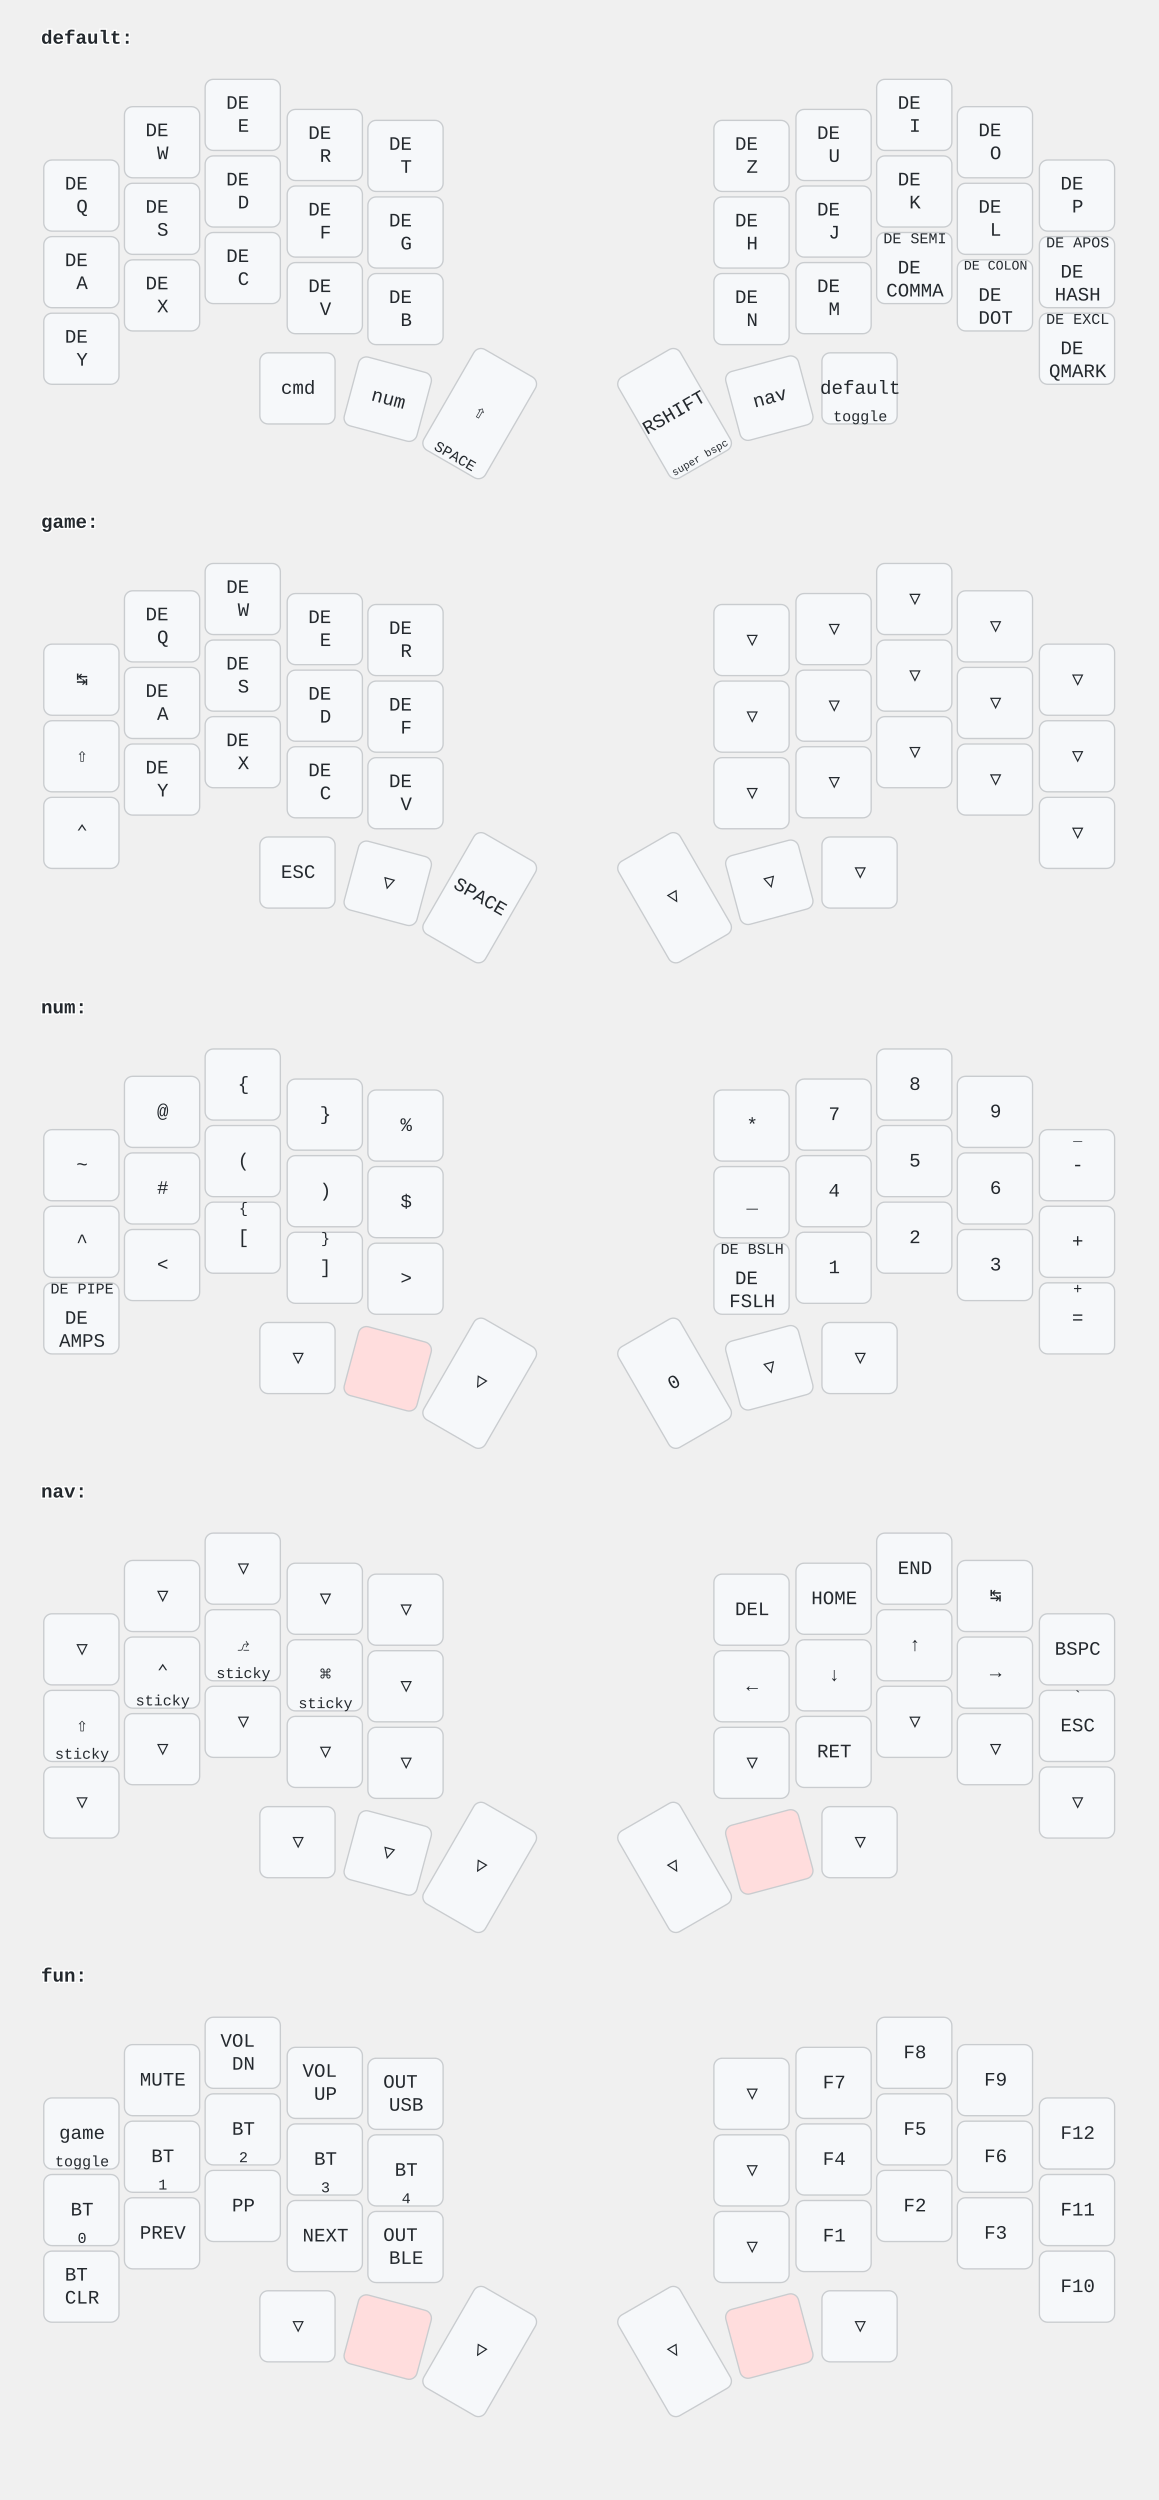
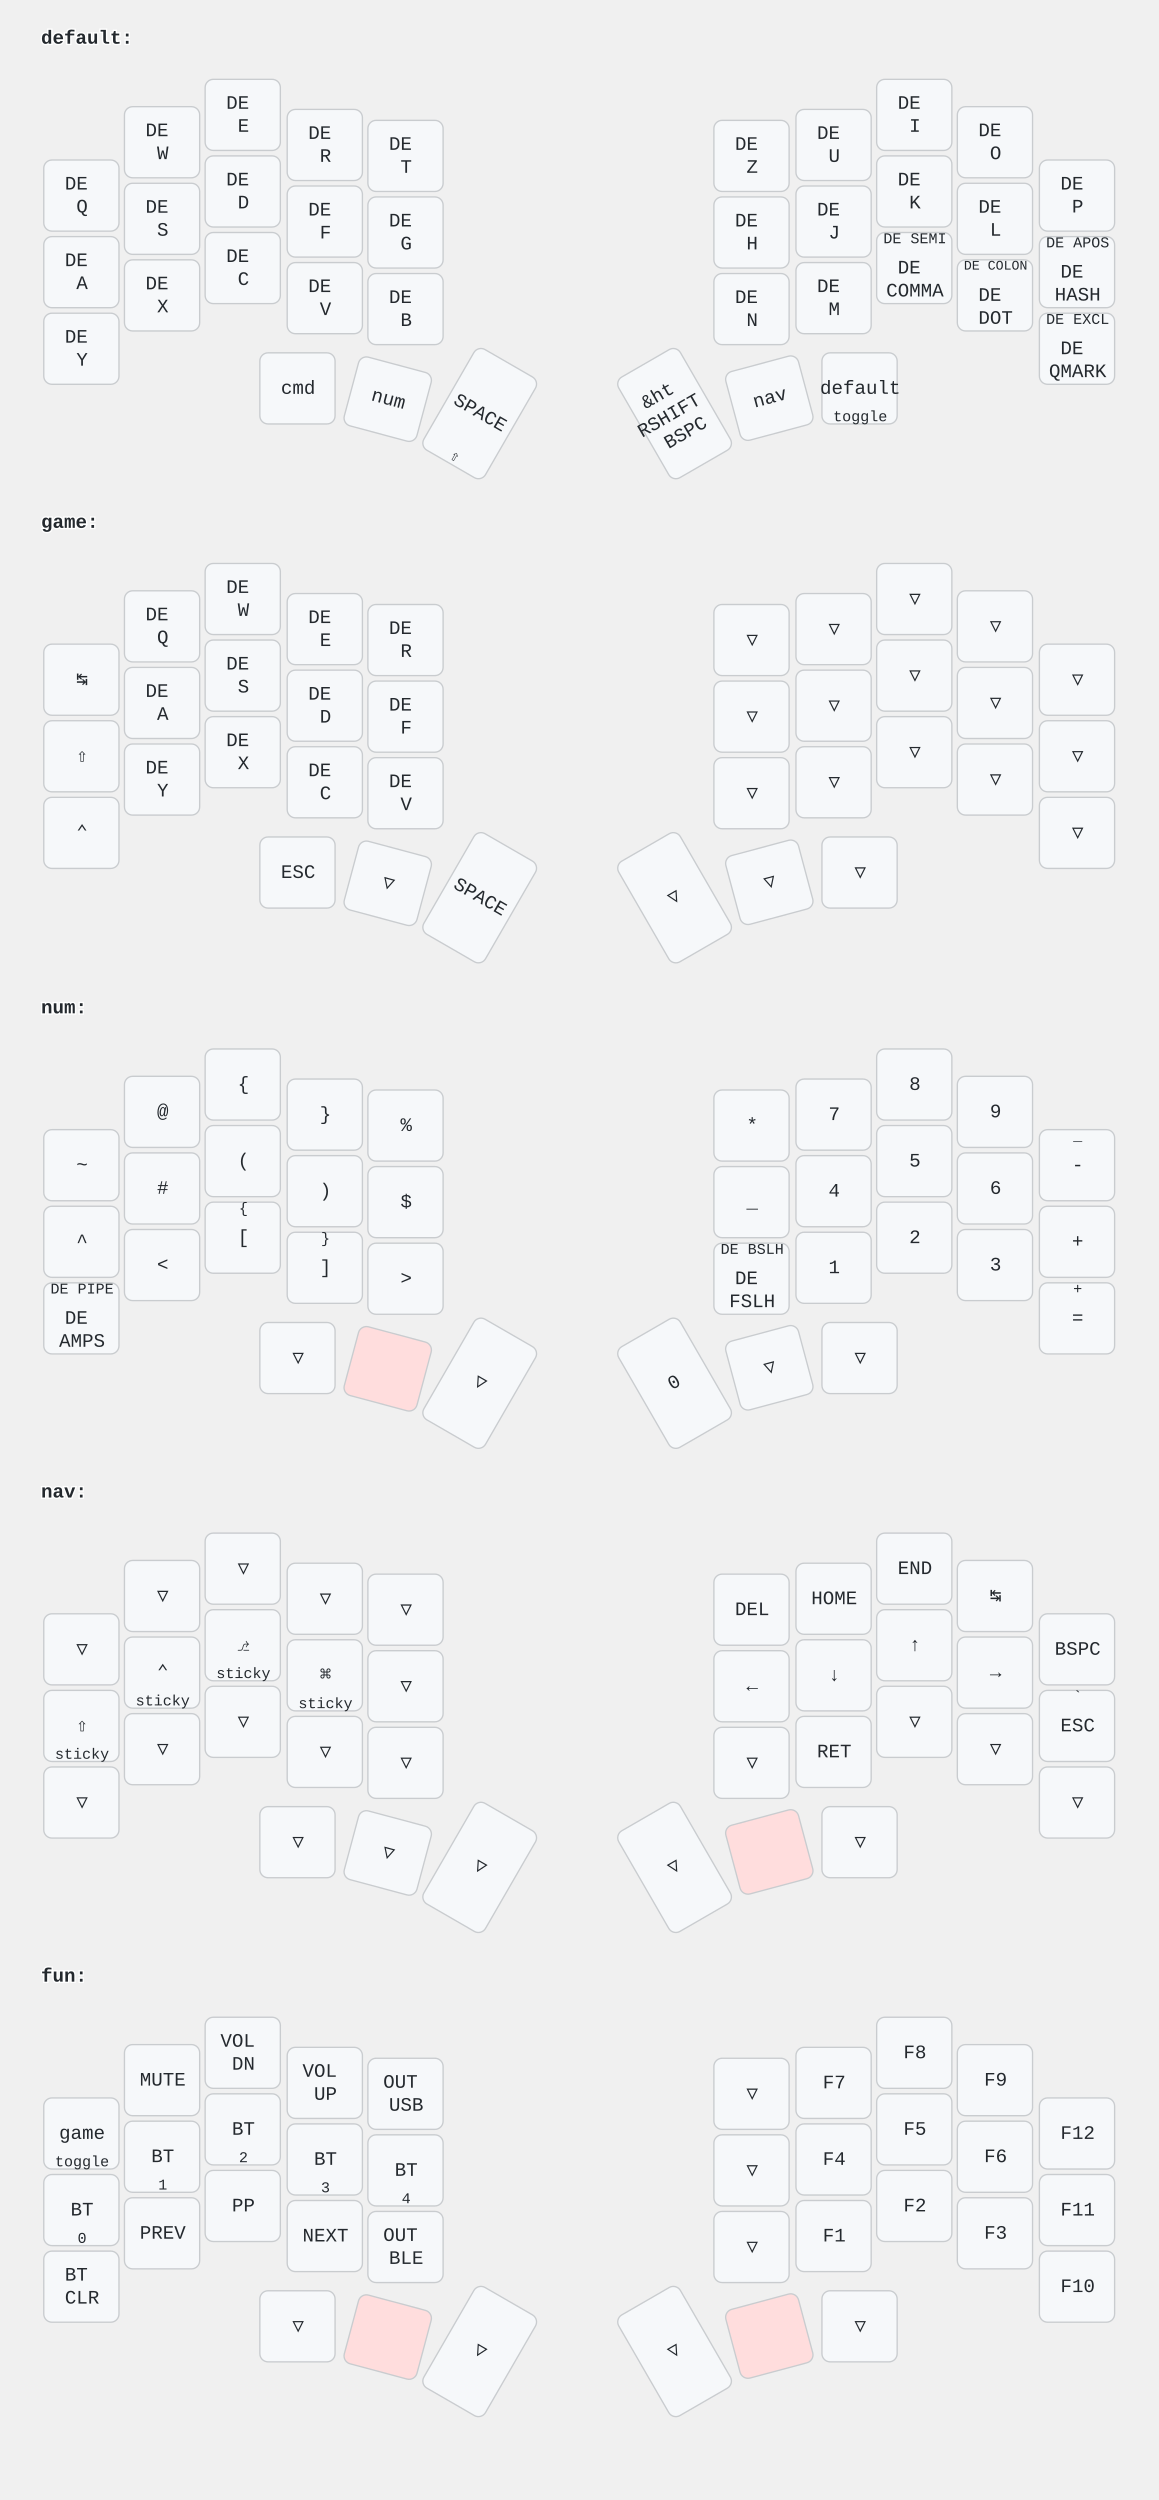
<svg xmlns="http://www.w3.org/2000/svg" width="847" height="1828" viewBox="0 0 847 1828" class="keymap">
  <style>/* font and background color specifications */
svg {
    font-family: SFMono-Regular,Consolas,Liberation Mono,Menlo,monospace;
    font-size: 14px;
    font-kerning: normal;
    text-rendering: optimizeLegibility;
    fill: #24292e;
}

/* default key styling */
rect {
    fill: #f6f8fa;
    stroke: #c9cccf;
    stroke-width: 1;
}

/* color accent for combo boxes */
rect.combo {
    fill: #cdf;
}

/* color accent for held keys */
rect.held, rect.combo.held {
    fill: #fdd;
}

/* color accent for ghost (optional) keys */
rect.ghost, rect.combo.ghost {
    fill: #ddd;
}

text {
    text-anchor: middle;
    dominant-baseline: middle;
}

/* styling for layer labels */
text.label {
    font-weight: bold;
    text-anchor: start;
    stroke: white;
    stroke-width: 2;
    paint-order: stroke;
}

/* styling for combo tap, and key hold/shifted label text */
text.combo, text.hold, text.shifted {
    font-size: 11px;
}

text.hold {
    text-anchor: middle;
    dominant-baseline: auto;
}

text.shifted {
    text-anchor: middle;
    dominant-baseline: hanging;
}

/* styling for hold/shifted label text in combo box */
text.combo.hold, text.combo.shifted {
    font-size: 8px;
}

/* styling for combo dendrons */
path {
    stroke-width: 1;
    stroke: gray;
    fill: none;
}
</style>
  <g transform="translate(30, 0)" class="layer-default">
    <text x="0" y="28" class="label" id="default">default:</text>
    <g transform="translate(0, 56)">
      <g transform="translate(30, 87)" class="key keypos-0">
        <rect rx="6" ry="6" x="-28" y="-26" width="55" height="52" class="key" />
        <text x="0" y="0" class="key tap">
          <tspan x="0" dy="-0.6em">DE</tspan>
          <tspan x="0" dy="1.2em">Q</tspan>
        </text>
      </g>
      <g transform="translate(89, 48)" class="key keypos-1">
        <rect rx="6" ry="6" x="-28" y="-26" width="55" height="52" class="key" />
        <text x="0" y="0" class="key tap">
          <tspan x="0" dy="-0.6em">DE</tspan>
          <tspan x="0" dy="1.2em">W</tspan>
        </text>
      </g>
      <g transform="translate(148, 28)" class="key keypos-2">
        <rect rx="6" ry="6" x="-28" y="-26" width="55" height="52" class="key" />
        <text x="0" y="0" class="key tap">
          <tspan x="0" dy="-0.6em">DE</tspan>
          <tspan x="0" dy="1.2em">E</tspan>
        </text>
      </g>
      <g transform="translate(208, 50)" class="key keypos-3">
        <rect rx="6" ry="6" x="-28" y="-26" width="55" height="52" class="key" />
        <text x="0" y="0" class="key tap">
          <tspan x="0" dy="-0.6em">DE</tspan>
          <tspan x="0" dy="1.2em">R</tspan>
        </text>
      </g>
      <g transform="translate(267, 58)" class="key keypos-4">
        <rect rx="6" ry="6" x="-28" y="-26" width="55" height="52" class="key" />
        <text x="0" y="0" class="key tap">
          <tspan x="0" dy="-0.6em">DE</tspan>
          <tspan x="0" dy="1.2em">T</tspan>
        </text>
      </g>
      <g transform="translate(520, 58)" class="key keypos-5">
        <rect rx="6" ry="6" x="-28" y="-26" width="55" height="52" class="key" />
        <text x="0" y="0" class="key tap">
          <tspan x="0" dy="-0.6em">DE</tspan>
          <tspan x="0" dy="1.2em">Z</tspan>
        </text>
      </g>
      <g transform="translate(580, 50)" class="key keypos-6">
        <rect rx="6" ry="6" x="-28" y="-26" width="55" height="52" class="key" />
        <text x="0" y="0" class="key tap">
          <tspan x="0" dy="-0.6em">DE</tspan>
          <tspan x="0" dy="1.2em">U</tspan>
        </text>
      </g>
      <g transform="translate(639, 28)" class="key keypos-7">
        <rect rx="6" ry="6" x="-28" y="-26" width="55" height="52" class="key" />
        <text x="0" y="0" class="key tap">
          <tspan x="0" dy="-0.6em">DE</tspan>
          <tspan x="0" dy="1.2em">I</tspan>
        </text>
      </g>
      <g transform="translate(698, 48)" class="key keypos-8">
        <rect rx="6" ry="6" x="-28" y="-26" width="55" height="52" class="key" />
        <text x="0" y="0" class="key tap">
          <tspan x="0" dy="-0.6em">DE</tspan>
          <tspan x="0" dy="1.2em">O</tspan>
        </text>
      </g>
      <g transform="translate(758, 87)" class="key keypos-9">
        <rect rx="6" ry="6" x="-28" y="-26" width="55" height="52" class="key" />
        <text x="0" y="0" class="key tap">
          <tspan x="0" dy="-0.6em">DE</tspan>
          <tspan x="0" dy="1.2em">P</tspan>
        </text>
      </g>
      <g transform="translate(30, 143)" class="key keypos-10">
        <rect rx="6" ry="6" x="-28" y="-26" width="55" height="52" class="key" />
        <text x="0" y="0" class="key tap">
          <tspan x="0" dy="-0.6em">DE</tspan>
          <tspan x="0" dy="1.2em">A</tspan>
        </text>
      </g>
      <g transform="translate(89, 104)" class="key keypos-11">
        <rect rx="6" ry="6" x="-28" y="-26" width="55" height="52" class="key" />
        <text x="0" y="0" class="key tap">
          <tspan x="0" dy="-0.6em">DE</tspan>
          <tspan x="0" dy="1.2em">S</tspan>
        </text>
      </g>
      <g transform="translate(148, 84)" class="key keypos-12">
        <rect rx="6" ry="6" x="-28" y="-26" width="55" height="52" class="key" />
        <text x="0" y="0" class="key tap">
          <tspan x="0" dy="-0.6em">DE</tspan>
          <tspan x="0" dy="1.2em">D</tspan>
        </text>
      </g>
      <g transform="translate(208, 106)" class="key keypos-13">
        <rect rx="6" ry="6" x="-28" y="-26" width="55" height="52" class="key" />
        <text x="0" y="0" class="key tap">
          <tspan x="0" dy="-0.6em">DE</tspan>
          <tspan x="0" dy="1.2em">F</tspan>
        </text>
      </g>
      <g transform="translate(267, 114)" class="key keypos-14">
        <rect rx="6" ry="6" x="-28" y="-26" width="55" height="52" class="key" />
        <text x="0" y="0" class="key tap">
          <tspan x="0" dy="-0.6em">DE</tspan>
          <tspan x="0" dy="1.2em">G</tspan>
        </text>
      </g>
      <g transform="translate(520, 114)" class="key keypos-15">
        <rect rx="6" ry="6" x="-28" y="-26" width="55" height="52" class="key" />
        <text x="0" y="0" class="key tap">
          <tspan x="0" dy="-0.6em">DE</tspan>
          <tspan x="0" dy="1.2em">H</tspan>
        </text>
      </g>
      <g transform="translate(580, 106)" class="key keypos-16">
        <rect rx="6" ry="6" x="-28" y="-26" width="55" height="52" class="key" />
        <text x="0" y="0" class="key tap">
          <tspan x="0" dy="-0.6em">DE</tspan>
          <tspan x="0" dy="1.2em">J</tspan>
        </text>
      </g>
      <g transform="translate(639, 84)" class="key keypos-17">
        <rect rx="6" ry="6" x="-28" y="-26" width="55" height="52" class="key" />
        <text x="0" y="0" class="key tap">
          <tspan x="0" dy="-0.6em">DE</tspan>
          <tspan x="0" dy="1.2em">K</tspan>
        </text>
      </g>
      <g transform="translate(698, 104)" class="key keypos-18">
        <rect rx="6" ry="6" x="-28" y="-26" width="55" height="52" class="key" />
        <text x="0" y="0" class="key tap">
          <tspan x="0" dy="-0.6em">DE</tspan>
          <tspan x="0" dy="1.2em">L</tspan>
        </text>
      </g>
      <g transform="translate(758, 143)" class="key keypos-19">
        <rect rx="6" ry="6" x="-28" y="-26" width="55" height="52" class="key" />
        <text x="0" y="0" class="key tap">
          <tspan x="0" dy="-0.0em">DE</tspan>
          <tspan x="0" dy="1.2em">HASH</tspan>
        </text>
        <text x="0" y="-24" class="key shifted">DE APOS</text>
      </g>
      <g transform="translate(30, 199)" class="key keypos-20">
        <rect rx="6" ry="6" x="-28" y="-26" width="55" height="52" class="key" />
        <text x="0" y="0" class="key tap">
          <tspan x="0" dy="-0.6em">DE</tspan>
          <tspan x="0" dy="1.2em">Y</tspan>
        </text>
      </g>
      <g transform="translate(89, 160)" class="key keypos-21">
        <rect rx="6" ry="6" x="-28" y="-26" width="55" height="52" class="key" />
        <text x="0" y="0" class="key tap">
          <tspan x="0" dy="-0.6em">DE</tspan>
          <tspan x="0" dy="1.2em">X</tspan>
        </text>
      </g>
      <g transform="translate(148, 140)" class="key keypos-22">
        <rect rx="6" ry="6" x="-28" y="-26" width="55" height="52" class="key" />
        <text x="0" y="0" class="key tap">
          <tspan x="0" dy="-0.6em">DE</tspan>
          <tspan x="0" dy="1.2em">C</tspan>
        </text>
      </g>
      <g transform="translate(208, 162)" class="key keypos-23">
        <rect rx="6" ry="6" x="-28" y="-26" width="55" height="52" class="key" />
        <text x="0" y="0" class="key tap">
          <tspan x="0" dy="-0.6em">DE</tspan>
          <tspan x="0" dy="1.2em">V</tspan>
        </text>
      </g>
      <g transform="translate(267, 170)" class="key keypos-24">
        <rect rx="6" ry="6" x="-28" y="-26" width="55" height="52" class="key" />
        <text x="0" y="0" class="key tap">
          <tspan x="0" dy="-0.6em">DE</tspan>
          <tspan x="0" dy="1.2em">B</tspan>
        </text>
      </g>
      <g transform="translate(520, 170)" class="key keypos-25">
        <rect rx="6" ry="6" x="-28" y="-26" width="55" height="52" class="key" />
        <text x="0" y="0" class="key tap">
          <tspan x="0" dy="-0.6em">DE</tspan>
          <tspan x="0" dy="1.2em">N</tspan>
        </text>
      </g>
      <g transform="translate(580, 162)" class="key keypos-26">
        <rect rx="6" ry="6" x="-28" y="-26" width="55" height="52" class="key" />
        <text x="0" y="0" class="key tap">
          <tspan x="0" dy="-0.6em">DE</tspan>
          <tspan x="0" dy="1.2em">M</tspan>
        </text>
      </g>
      <g transform="translate(639, 140)" class="key keypos-27">
        <rect rx="6" ry="6" x="-28" y="-26" width="55" height="52" class="key" />
        <text x="0" y="0" class="key tap">
          <tspan x="0" dy="-0.0em">DE</tspan>
          <tspan x="0" dy="1.2em">COMMA</tspan>
        </text>
        <text x="0" y="-24" class="key shifted">DE SEMI</text>
      </g>
      <g transform="translate(698, 160)" class="key keypos-28">
        <rect rx="6" ry="6" x="-28" y="-26" width="55" height="52" class="key" />
        <text x="0" y="0" class="key tap">
          <tspan x="0" dy="-0.0em">DE</tspan>
          <tspan x="0" dy="1.2em">DOT</tspan>
        </text>
        <text x="0" y="-24" class="key shifted">
          <tspan style="font-size: 88%">DE COLON</tspan>
        </text>
      </g>
      <g transform="translate(758, 199)" class="key keypos-29">
        <rect rx="6" ry="6" x="-28" y="-26" width="55" height="52" class="key" />
        <text x="0" y="0" class="key tap">
          <tspan x="0" dy="-0.0em">DE</tspan>
          <tspan x="0" dy="1.2em">QMARK</tspan>
        </text>
        <text x="0" y="-24" class="key shifted">DE EXCL</text>
      </g>
      <g transform="translate(188, 228)" class="key keypos-30">
        <rect rx="6" ry="6" x="-28" y="-26" width="55" height="52" class="key" />
        <text x="0" y="0" class="key tap">cmd</text>
      </g>
      <g transform="translate(254, 236) rotate(15.0)" class="key keypos-31">
        <rect rx="6" ry="6" x="-28" y="-26" width="55" height="52" class="key" />
        <a href="#num">
          <text x="0" y="0" class="key tap layer-activator">num</text>
        </a>
      </g>
      <g transform="translate(321, 246) rotate(30.0)" class="key keypos-32">
        <rect rx="6" ry="6" x="-26" y="-42" width="52" height="85" class="key" />
-         <text x="0" y="0" class="key tap">⇧</text>
-         <text x="0" y="40" class="key hold">SPACE</text>
+         <text x="0" y="0" class="key tap">SPACE</text>
+         <text x="0" y="40" class="key hold">⇧</text>
      </g>
      <g transform="translate(463, 246) rotate(-30.0)" class="key keypos-33">
        <rect rx="6" ry="6" x="-26" y="-42" width="52" height="85" class="key" />
-         <text x="0" y="0" class="key tap">RSHIFT</text>
-         <text x="0" y="40" class="key hold">
-           <tspan style="font-size: 70%">super bspc</tspan>
+         <text x="0" y="0" class="key tap">
+           <tspan x="0" dy="-1.2em">&amp;ht</tspan>
+           <tspan x="0" dy="1.2em">RSHIFT</tspan>
+           <tspan x="0" dy="1.2em">BSPC</tspan>
        </text>
      </g>
      <g transform="translate(533, 235) rotate(-15.0)" class="key keypos-34">
        <rect rx="6" ry="6" x="-28" y="-26" width="55" height="52" class="key" />
        <a href="#nav">
          <text x="0" y="0" class="key tap layer-activator">nav</text>
        </a>
      </g>
      <g transform="translate(599, 228)" class="key keypos-35">
        <rect rx="6" ry="6" x="-28" y="-26" width="55" height="52" class="key" />
        <a href="#default">
          <text x="0" y="0" class="key tap layer-activator">default</text>
        </a>
        <text x="0" y="24" class="key hold">toggle</text>
      </g>
    </g>
  </g>
  <g transform="translate(30, 354)" class="layer-game">
    <text x="0" y="28" class="label" id="game">game:</text>
    <g transform="translate(0, 56)">
      <g transform="translate(30, 87)" class="key keypos-0">
        <rect rx="6" ry="6" x="-28" y="-26" width="55" height="52" class="key" />
        <text x="0" y="0" class="key tap">↹</text>
      </g>
      <g transform="translate(89, 48)" class="key keypos-1">
        <rect rx="6" ry="6" x="-28" y="-26" width="55" height="52" class="key" />
        <text x="0" y="0" class="key tap">
          <tspan x="0" dy="-0.6em">DE</tspan>
          <tspan x="0" dy="1.2em">Q</tspan>
        </text>
      </g>
      <g transform="translate(148, 28)" class="key keypos-2">
        <rect rx="6" ry="6" x="-28" y="-26" width="55" height="52" class="key" />
        <text x="0" y="0" class="key tap">
          <tspan x="0" dy="-0.6em">DE</tspan>
          <tspan x="0" dy="1.2em">W</tspan>
        </text>
      </g>
      <g transform="translate(208, 50)" class="key keypos-3">
        <rect rx="6" ry="6" x="-28" y="-26" width="55" height="52" class="key" />
        <text x="0" y="0" class="key tap">
          <tspan x="0" dy="-0.6em">DE</tspan>
          <tspan x="0" dy="1.2em">E</tspan>
        </text>
      </g>
      <g transform="translate(267, 58)" class="key keypos-4">
        <rect rx="6" ry="6" x="-28" y="-26" width="55" height="52" class="key" />
        <text x="0" y="0" class="key tap">
          <tspan x="0" dy="-0.6em">DE</tspan>
          <tspan x="0" dy="1.2em">R</tspan>
        </text>
      </g>
      <g transform="translate(520, 58)" class="key trans keypos-5">
        <rect rx="6" ry="6" x="-28" y="-26" width="55" height="52" class="key trans" />
        <text x="0" y="0" class="key trans tap">▽</text>
      </g>
      <g transform="translate(580, 50)" class="key trans keypos-6">
        <rect rx="6" ry="6" x="-28" y="-26" width="55" height="52" class="key trans" />
        <text x="0" y="0" class="key trans tap">▽</text>
      </g>
      <g transform="translate(639, 28)" class="key trans keypos-7">
        <rect rx="6" ry="6" x="-28" y="-26" width="55" height="52" class="key trans" />
        <text x="0" y="0" class="key trans tap">▽</text>
      </g>
      <g transform="translate(698, 48)" class="key trans keypos-8">
        <rect rx="6" ry="6" x="-28" y="-26" width="55" height="52" class="key trans" />
        <text x="0" y="0" class="key trans tap">▽</text>
      </g>
      <g transform="translate(758, 87)" class="key trans keypos-9">
        <rect rx="6" ry="6" x="-28" y="-26" width="55" height="52" class="key trans" />
        <text x="0" y="0" class="key trans tap">▽</text>
      </g>
      <g transform="translate(30, 143)" class="key keypos-10">
        <rect rx="6" ry="6" x="-28" y="-26" width="55" height="52" class="key" />
        <text x="0" y="0" class="key tap">⇧</text>
      </g>
      <g transform="translate(89, 104)" class="key keypos-11">
        <rect rx="6" ry="6" x="-28" y="-26" width="55" height="52" class="key" />
        <text x="0" y="0" class="key tap">
          <tspan x="0" dy="-0.6em">DE</tspan>
          <tspan x="0" dy="1.2em">A</tspan>
        </text>
      </g>
      <g transform="translate(148, 84)" class="key keypos-12">
        <rect rx="6" ry="6" x="-28" y="-26" width="55" height="52" class="key" />
        <text x="0" y="0" class="key tap">
          <tspan x="0" dy="-0.6em">DE</tspan>
          <tspan x="0" dy="1.2em">S</tspan>
        </text>
      </g>
      <g transform="translate(208, 106)" class="key keypos-13">
        <rect rx="6" ry="6" x="-28" y="-26" width="55" height="52" class="key" />
        <text x="0" y="0" class="key tap">
          <tspan x="0" dy="-0.6em">DE</tspan>
          <tspan x="0" dy="1.2em">D</tspan>
        </text>
      </g>
      <g transform="translate(267, 114)" class="key keypos-14">
        <rect rx="6" ry="6" x="-28" y="-26" width="55" height="52" class="key" />
        <text x="0" y="0" class="key tap">
          <tspan x="0" dy="-0.6em">DE</tspan>
          <tspan x="0" dy="1.2em">F</tspan>
        </text>
      </g>
      <g transform="translate(520, 114)" class="key trans keypos-15">
        <rect rx="6" ry="6" x="-28" y="-26" width="55" height="52" class="key trans" />
        <text x="0" y="0" class="key trans tap">▽</text>
      </g>
      <g transform="translate(580, 106)" class="key trans keypos-16">
        <rect rx="6" ry="6" x="-28" y="-26" width="55" height="52" class="key trans" />
        <text x="0" y="0" class="key trans tap">▽</text>
      </g>
      <g transform="translate(639, 84)" class="key trans keypos-17">
        <rect rx="6" ry="6" x="-28" y="-26" width="55" height="52" class="key trans" />
        <text x="0" y="0" class="key trans tap">▽</text>
      </g>
      <g transform="translate(698, 104)" class="key trans keypos-18">
        <rect rx="6" ry="6" x="-28" y="-26" width="55" height="52" class="key trans" />
        <text x="0" y="0" class="key trans tap">▽</text>
      </g>
      <g transform="translate(758, 143)" class="key trans keypos-19">
        <rect rx="6" ry="6" x="-28" y="-26" width="55" height="52" class="key trans" />
        <text x="0" y="0" class="key trans tap">▽</text>
      </g>
      <g transform="translate(30, 199)" class="key keypos-20">
        <rect rx="6" ry="6" x="-28" y="-26" width="55" height="52" class="key" />
        <text x="0" y="0" class="key tap">⌃</text>
      </g>
      <g transform="translate(89, 160)" class="key keypos-21">
        <rect rx="6" ry="6" x="-28" y="-26" width="55" height="52" class="key" />
        <text x="0" y="0" class="key tap">
          <tspan x="0" dy="-0.6em">DE</tspan>
          <tspan x="0" dy="1.2em">Y</tspan>
        </text>
      </g>
      <g transform="translate(148, 140)" class="key keypos-22">
        <rect rx="6" ry="6" x="-28" y="-26" width="55" height="52" class="key" />
        <text x="0" y="0" class="key tap">
          <tspan x="0" dy="-0.6em">DE</tspan>
          <tspan x="0" dy="1.2em">X</tspan>
        </text>
      </g>
      <g transform="translate(208, 162)" class="key keypos-23">
        <rect rx="6" ry="6" x="-28" y="-26" width="55" height="52" class="key" />
        <text x="0" y="0" class="key tap">
          <tspan x="0" dy="-0.6em">DE</tspan>
          <tspan x="0" dy="1.2em">C</tspan>
        </text>
      </g>
      <g transform="translate(267, 170)" class="key keypos-24">
        <rect rx="6" ry="6" x="-28" y="-26" width="55" height="52" class="key" />
        <text x="0" y="0" class="key tap">
          <tspan x="0" dy="-0.6em">DE</tspan>
          <tspan x="0" dy="1.2em">V</tspan>
        </text>
      </g>
      <g transform="translate(520, 170)" class="key trans keypos-25">
        <rect rx="6" ry="6" x="-28" y="-26" width="55" height="52" class="key trans" />
        <text x="0" y="0" class="key trans tap">▽</text>
      </g>
      <g transform="translate(580, 162)" class="key trans keypos-26">
        <rect rx="6" ry="6" x="-28" y="-26" width="55" height="52" class="key trans" />
        <text x="0" y="0" class="key trans tap">▽</text>
      </g>
      <g transform="translate(639, 140)" class="key trans keypos-27">
        <rect rx="6" ry="6" x="-28" y="-26" width="55" height="52" class="key trans" />
        <text x="0" y="0" class="key trans tap">▽</text>
      </g>
      <g transform="translate(698, 160)" class="key trans keypos-28">
        <rect rx="6" ry="6" x="-28" y="-26" width="55" height="52" class="key trans" />
        <text x="0" y="0" class="key trans tap">▽</text>
      </g>
      <g transform="translate(758, 199)" class="key trans keypos-29">
        <rect rx="6" ry="6" x="-28" y="-26" width="55" height="52" class="key trans" />
        <text x="0" y="0" class="key trans tap">▽</text>
      </g>
      <g transform="translate(188, 228)" class="key keypos-30">
        <rect rx="6" ry="6" x="-28" y="-26" width="55" height="52" class="key" />
        <text x="0" y="0" class="key tap">ESC</text>
      </g>
      <g transform="translate(254, 236) rotate(15.0)" class="key trans keypos-31">
        <rect rx="6" ry="6" x="-28" y="-26" width="55" height="52" class="key trans" />
        <text x="0" y="0" class="key trans tap">▽</text>
      </g>
      <g transform="translate(321, 246) rotate(30.0)" class="key keypos-32">
        <rect rx="6" ry="6" x="-26" y="-42" width="52" height="85" class="key" />
        <text x="0" y="0" class="key tap">SPACE</text>
      </g>
      <g transform="translate(463, 246) rotate(-30.0)" class="key trans keypos-33">
        <rect rx="6" ry="6" x="-26" y="-42" width="52" height="85" class="key trans" />
        <text x="0" y="0" class="key trans tap">▽</text>
      </g>
      <g transform="translate(533, 235) rotate(-15.0)" class="key trans keypos-34">
        <rect rx="6" ry="6" x="-28" y="-26" width="55" height="52" class="key trans" />
        <text x="0" y="0" class="key trans tap">▽</text>
      </g>
      <g transform="translate(599, 228)" class="key trans keypos-35">
        <rect rx="6" ry="6" x="-28" y="-26" width="55" height="52" class="key trans" />
        <text x="0" y="0" class="key trans tap">▽</text>
      </g>
    </g>
  </g>
  <g transform="translate(30, 709)" class="layer-num">
    <text x="0" y="28" class="label" id="num">num:</text>
    <g transform="translate(0, 56)">
      <g transform="translate(30, 87)" class="key keypos-0">
        <rect rx="6" ry="6" x="-28" y="-26" width="55" height="52" class="key" />
        <text x="0" y="0" class="key tap">~</text>
      </g>
      <g transform="translate(89, 48)" class="key keypos-1">
        <rect rx="6" ry="6" x="-28" y="-26" width="55" height="52" class="key" />
        <text x="0" y="0" class="key tap">@</text>
      </g>
      <g transform="translate(148, 28)" class="key keypos-2">
        <rect rx="6" ry="6" x="-28" y="-26" width="55" height="52" class="key" />
        <text x="0" y="0" class="key tap">{</text>
      </g>
      <g transform="translate(208, 50)" class="key keypos-3">
        <rect rx="6" ry="6" x="-28" y="-26" width="55" height="52" class="key" />
        <text x="0" y="0" class="key tap">}</text>
      </g>
      <g transform="translate(267, 58)" class="key keypos-4">
        <rect rx="6" ry="6" x="-28" y="-26" width="55" height="52" class="key" />
        <text x="0" y="0" class="key tap">%</text>
      </g>
      <g transform="translate(520, 58)" class="key keypos-5">
        <rect rx="6" ry="6" x="-28" y="-26" width="55" height="52" class="key" />
        <text x="0" y="0" class="key tap">*</text>
      </g>
      <g transform="translate(580, 50)" class="key keypos-6">
        <rect rx="6" ry="6" x="-28" y="-26" width="55" height="52" class="key" />
        <text x="0" y="0" class="key tap">7</text>
      </g>
      <g transform="translate(639, 28)" class="key keypos-7">
        <rect rx="6" ry="6" x="-28" y="-26" width="55" height="52" class="key" />
        <text x="0" y="0" class="key tap">8</text>
      </g>
      <g transform="translate(698, 48)" class="key keypos-8">
        <rect rx="6" ry="6" x="-28" y="-26" width="55" height="52" class="key" />
        <text x="0" y="0" class="key tap">9</text>
      </g>
      <g transform="translate(758, 87)" class="key keypos-9">
        <rect rx="6" ry="6" x="-28" y="-26" width="55" height="52" class="key" />
        <text x="0" y="0" class="key tap">-</text>
        <text x="0" y="-24" class="key shifted">_</text>
      </g>
      <g transform="translate(30, 143)" class="key keypos-10">
        <rect rx="6" ry="6" x="-28" y="-26" width="55" height="52" class="key" />
        <text x="0" y="0" class="key tap">^</text>
      </g>
      <g transform="translate(89, 104)" class="key keypos-11">
        <rect rx="6" ry="6" x="-28" y="-26" width="55" height="52" class="key" />
        <text x="0" y="0" class="key tap">#</text>
      </g>
      <g transform="translate(148, 84)" class="key keypos-12">
        <rect rx="6" ry="6" x="-28" y="-26" width="55" height="52" class="key" />
        <text x="0" y="0" class="key tap">(</text>
      </g>
      <g transform="translate(208, 106)" class="key keypos-13">
        <rect rx="6" ry="6" x="-28" y="-26" width="55" height="52" class="key" />
        <text x="0" y="0" class="key tap">)</text>
      </g>
      <g transform="translate(267, 114)" class="key keypos-14">
        <rect rx="6" ry="6" x="-28" y="-26" width="55" height="52" class="key" />
        <text x="0" y="0" class="key tap">$</text>
      </g>
      <g transform="translate(520, 114)" class="key keypos-15">
        <rect rx="6" ry="6" x="-28" y="-26" width="55" height="52" class="key" />
        <text x="0" y="0" class="key tap">_</text>
      </g>
      <g transform="translate(580, 106)" class="key keypos-16">
        <rect rx="6" ry="6" x="-28" y="-26" width="55" height="52" class="key" />
        <text x="0" y="0" class="key tap">4</text>
      </g>
      <g transform="translate(639, 84)" class="key keypos-17">
        <rect rx="6" ry="6" x="-28" y="-26" width="55" height="52" class="key" />
        <text x="0" y="0" class="key tap">5</text>
      </g>
      <g transform="translate(698, 104)" class="key keypos-18">
        <rect rx="6" ry="6" x="-28" y="-26" width="55" height="52" class="key" />
        <text x="0" y="0" class="key tap">6</text>
      </g>
      <g transform="translate(758, 143)" class="key keypos-19">
        <rect rx="6" ry="6" x="-28" y="-26" width="55" height="52" class="key" />
        <text x="0" y="0" class="key tap">+</text>
      </g>
      <g transform="translate(30, 199)" class="key keypos-20">
        <rect rx="6" ry="6" x="-28" y="-26" width="55" height="52" class="key" />
        <text x="0" y="0" class="key tap">
          <tspan x="0" dy="-0.0em">DE</tspan>
          <tspan x="0" dy="1.2em">AMPS</tspan>
        </text>
        <text x="0" y="-24" class="key shifted">DE PIPE</text>
      </g>
      <g transform="translate(89, 160)" class="key keypos-21">
        <rect rx="6" ry="6" x="-28" y="-26" width="55" height="52" class="key" />
        <text x="0" y="0" class="key tap">&lt;</text>
      </g>
      <g transform="translate(148, 140)" class="key keypos-22">
        <rect rx="6" ry="6" x="-28" y="-26" width="55" height="52" class="key" />
        <text x="0" y="0" class="key tap">[</text>
        <text x="0" y="-24" class="key shifted">{</text>
      </g>
      <g transform="translate(208, 162)" class="key keypos-23">
        <rect rx="6" ry="6" x="-28" y="-26" width="55" height="52" class="key" />
        <text x="0" y="0" class="key tap">]</text>
        <text x="0" y="-24" class="key shifted">}</text>
      </g>
      <g transform="translate(267, 170)" class="key keypos-24">
        <rect rx="6" ry="6" x="-28" y="-26" width="55" height="52" class="key" />
        <text x="0" y="0" class="key tap">&gt;</text>
      </g>
      <g transform="translate(520, 170)" class="key keypos-25">
        <rect rx="6" ry="6" x="-28" y="-26" width="55" height="52" class="key" />
        <text x="0" y="0" class="key tap">
          <tspan x="0" dy="-0.0em">DE</tspan>
          <tspan x="0" dy="1.2em">FSLH</tspan>
        </text>
        <text x="0" y="-24" class="key shifted">DE BSLH</text>
      </g>
      <g transform="translate(580, 162)" class="key keypos-26">
        <rect rx="6" ry="6" x="-28" y="-26" width="55" height="52" class="key" />
        <text x="0" y="0" class="key tap">1</text>
      </g>
      <g transform="translate(639, 140)" class="key keypos-27">
        <rect rx="6" ry="6" x="-28" y="-26" width="55" height="52" class="key" />
        <text x="0" y="0" class="key tap">2</text>
      </g>
      <g transform="translate(698, 160)" class="key keypos-28">
        <rect rx="6" ry="6" x="-28" y="-26" width="55" height="52" class="key" />
        <text x="0" y="0" class="key tap">3</text>
      </g>
      <g transform="translate(758, 199)" class="key keypos-29">
        <rect rx="6" ry="6" x="-28" y="-26" width="55" height="52" class="key" />
        <text x="0" y="0" class="key tap">=</text>
        <text x="0" y="-24" class="key shifted">+</text>
      </g>
      <g transform="translate(188, 228)" class="key trans keypos-30">
        <rect rx="6" ry="6" x="-28" y="-26" width="55" height="52" class="key trans" />
        <text x="0" y="0" class="key trans tap">▽</text>
      </g>
      <g transform="translate(254, 236) rotate(15.0)" class="key held keypos-31">
        <rect rx="6" ry="6" x="-28" y="-26" width="55" height="52" class="key held" />
      </g>
      <g transform="translate(321, 246) rotate(30.0)" class="key trans keypos-32">
        <rect rx="6" ry="6" x="-26" y="-42" width="52" height="85" class="key trans" />
        <text x="0" y="0" class="key trans tap">▽</text>
      </g>
      <g transform="translate(463, 246) rotate(-30.0)" class="key keypos-33">
        <rect rx="6" ry="6" x="-26" y="-42" width="52" height="85" class="key" />
        <text x="0" y="0" class="key tap">0</text>
      </g>
      <g transform="translate(533, 235) rotate(-15.0)" class="key trans keypos-34">
        <rect rx="6" ry="6" x="-28" y="-26" width="55" height="52" class="key trans" />
        <text x="0" y="0" class="key trans tap">▽</text>
      </g>
      <g transform="translate(599, 228)" class="key trans keypos-35">
        <rect rx="6" ry="6" x="-28" y="-26" width="55" height="52" class="key trans" />
        <text x="0" y="0" class="key trans tap">▽</text>
      </g>
    </g>
  </g>
  <g transform="translate(30, 1063)" class="layer-nav">
    <text x="0" y="28" class="label" id="nav">nav:</text>
    <g transform="translate(0, 56)">
      <g transform="translate(30, 87)" class="key trans keypos-0">
        <rect rx="6" ry="6" x="-28" y="-26" width="55" height="52" class="key trans" />
        <text x="0" y="0" class="key trans tap">▽</text>
      </g>
      <g transform="translate(89, 48)" class="key trans keypos-1">
        <rect rx="6" ry="6" x="-28" y="-26" width="55" height="52" class="key trans" />
        <text x="0" y="0" class="key trans tap">▽</text>
      </g>
      <g transform="translate(148, 28)" class="key trans keypos-2">
        <rect rx="6" ry="6" x="-28" y="-26" width="55" height="52" class="key trans" />
        <text x="0" y="0" class="key trans tap">▽</text>
      </g>
      <g transform="translate(208, 50)" class="key trans keypos-3">
        <rect rx="6" ry="6" x="-28" y="-26" width="55" height="52" class="key trans" />
        <text x="0" y="0" class="key trans tap">▽</text>
      </g>
      <g transform="translate(267, 58)" class="key trans keypos-4">
        <rect rx="6" ry="6" x="-28" y="-26" width="55" height="52" class="key trans" />
        <text x="0" y="0" class="key trans tap">▽</text>
      </g>
      <g transform="translate(520, 58)" class="key keypos-5">
        <rect rx="6" ry="6" x="-28" y="-26" width="55" height="52" class="key" />
        <text x="0" y="0" class="key tap">DEL</text>
      </g>
      <g transform="translate(580, 50)" class="key keypos-6">
        <rect rx="6" ry="6" x="-28" y="-26" width="55" height="52" class="key" />
        <text x="0" y="0" class="key tap">HOME</text>
      </g>
      <g transform="translate(639, 28)" class="key keypos-7">
        <rect rx="6" ry="6" x="-28" y="-26" width="55" height="52" class="key" />
        <text x="0" y="0" class="key tap">END</text>
      </g>
      <g transform="translate(698, 48)" class="key keypos-8">
        <rect rx="6" ry="6" x="-28" y="-26" width="55" height="52" class="key" />
        <text x="0" y="0" class="key tap">↹</text>
      </g>
      <g transform="translate(758, 87)" class="key keypos-9">
        <rect rx="6" ry="6" x="-28" y="-26" width="55" height="52" class="key" />
        <text x="0" y="0" class="key tap">BSPC</text>
      </g>
      <g transform="translate(30, 143)" class="key keypos-10">
        <rect rx="6" ry="6" x="-28" y="-26" width="55" height="52" class="key" />
        <text x="0" y="0" class="key tap">⇧</text>
        <text x="0" y="24" class="key hold">sticky</text>
      </g>
      <g transform="translate(89, 104)" class="key keypos-11">
        <rect rx="6" ry="6" x="-28" y="-26" width="55" height="52" class="key" />
        <text x="0" y="0" class="key tap">⌃</text>
        <text x="0" y="24" class="key hold">sticky</text>
      </g>
      <g transform="translate(148, 84)" class="key keypos-12">
        <rect rx="6" ry="6" x="-28" y="-26" width="55" height="52" class="key" />
        <text x="0" y="0" class="key tap">⎇</text>
        <text x="0" y="24" class="key hold">sticky</text>
      </g>
      <g transform="translate(208, 106)" class="key keypos-13">
        <rect rx="6" ry="6" x="-28" y="-26" width="55" height="52" class="key" />
        <text x="0" y="0" class="key tap">⌘</text>
        <text x="0" y="24" class="key hold">sticky</text>
      </g>
      <g transform="translate(267, 114)" class="key trans keypos-14">
        <rect rx="6" ry="6" x="-28" y="-26" width="55" height="52" class="key trans" />
        <text x="0" y="0" class="key trans tap">▽</text>
      </g>
      <g transform="translate(520, 114)" class="key keypos-15">
        <rect rx="6" ry="6" x="-28" y="-26" width="55" height="52" class="key" />
        <text x="0" y="0" class="key tap">←</text>
      </g>
      <g transform="translate(580, 106)" class="key keypos-16">
        <rect rx="6" ry="6" x="-28" y="-26" width="55" height="52" class="key" />
        <text x="0" y="0" class="key tap">↓</text>
      </g>
      <g transform="translate(639, 84)" class="key keypos-17">
        <rect rx="6" ry="6" x="-28" y="-26" width="55" height="52" class="key" />
        <text x="0" y="0" class="key tap">↑</text>
      </g>
      <g transform="translate(698, 104)" class="key keypos-18">
        <rect rx="6" ry="6" x="-28" y="-26" width="55" height="52" class="key" />
        <text x="0" y="0" class="key tap">→</text>
      </g>
      <g transform="translate(758, 143)" class="key keypos-19">
        <rect rx="6" ry="6" x="-28" y="-26" width="55" height="52" class="key" />
        <text x="0" y="0" class="key tap">ESC</text>
        <text x="0" y="-24" class="key shifted">`</text>
      </g>
      <g transform="translate(30, 199)" class="key trans keypos-20">
        <rect rx="6" ry="6" x="-28" y="-26" width="55" height="52" class="key trans" />
        <text x="0" y="0" class="key trans tap">▽</text>
      </g>
      <g transform="translate(89, 160)" class="key trans keypos-21">
        <rect rx="6" ry="6" x="-28" y="-26" width="55" height="52" class="key trans" />
        <text x="0" y="0" class="key trans tap">▽</text>
      </g>
      <g transform="translate(148, 140)" class="key trans keypos-22">
        <rect rx="6" ry="6" x="-28" y="-26" width="55" height="52" class="key trans" />
        <text x="0" y="0" class="key trans tap">▽</text>
      </g>
      <g transform="translate(208, 162)" class="key trans keypos-23">
        <rect rx="6" ry="6" x="-28" y="-26" width="55" height="52" class="key trans" />
        <text x="0" y="0" class="key trans tap">▽</text>
      </g>
      <g transform="translate(267, 170)" class="key trans keypos-24">
        <rect rx="6" ry="6" x="-28" y="-26" width="55" height="52" class="key trans" />
        <text x="0" y="0" class="key trans tap">▽</text>
      </g>
      <g transform="translate(520, 170)" class="key trans keypos-25">
        <rect rx="6" ry="6" x="-28" y="-26" width="55" height="52" class="key trans" />
        <text x="0" y="0" class="key trans tap">▽</text>
      </g>
      <g transform="translate(580, 162)" class="key keypos-26">
        <rect rx="6" ry="6" x="-28" y="-26" width="55" height="52" class="key" />
        <text x="0" y="0" class="key tap">RET</text>
      </g>
      <g transform="translate(639, 140)" class="key trans keypos-27">
        <rect rx="6" ry="6" x="-28" y="-26" width="55" height="52" class="key trans" />
        <text x="0" y="0" class="key trans tap">▽</text>
      </g>
      <g transform="translate(698, 160)" class="key trans keypos-28">
        <rect rx="6" ry="6" x="-28" y="-26" width="55" height="52" class="key trans" />
        <text x="0" y="0" class="key trans tap">▽</text>
      </g>
      <g transform="translate(758, 199)" class="key trans keypos-29">
        <rect rx="6" ry="6" x="-28" y="-26" width="55" height="52" class="key trans" />
        <text x="0" y="0" class="key trans tap">▽</text>
      </g>
      <g transform="translate(188, 228)" class="key trans keypos-30">
        <rect rx="6" ry="6" x="-28" y="-26" width="55" height="52" class="key trans" />
        <text x="0" y="0" class="key trans tap">▽</text>
      </g>
      <g transform="translate(254, 236) rotate(15.0)" class="key trans keypos-31">
        <rect rx="6" ry="6" x="-28" y="-26" width="55" height="52" class="key trans" />
        <text x="0" y="0" class="key trans tap">▽</text>
      </g>
      <g transform="translate(321, 246) rotate(30.0)" class="key trans keypos-32">
        <rect rx="6" ry="6" x="-26" y="-42" width="52" height="85" class="key trans" />
        <text x="0" y="0" class="key trans tap">▽</text>
      </g>
      <g transform="translate(463, 246) rotate(-30.0)" class="key trans keypos-33">
        <rect rx="6" ry="6" x="-26" y="-42" width="52" height="85" class="key trans" />
        <text x="0" y="0" class="key trans tap">▽</text>
      </g>
      <g transform="translate(533, 235) rotate(-15.0)" class="key held keypos-34">
        <rect rx="6" ry="6" x="-28" y="-26" width="55" height="52" class="key held" />
      </g>
      <g transform="translate(599, 228)" class="key trans keypos-35">
        <rect rx="6" ry="6" x="-28" y="-26" width="55" height="52" class="key trans" />
        <text x="0" y="0" class="key trans tap">▽</text>
      </g>
    </g>
  </g>
  <g transform="translate(30, 1417)" class="layer-fun">
    <text x="0" y="28" class="label" id="fun">fun:</text>
    <g transform="translate(0, 56)">
      <g transform="translate(30, 87)" class="key keypos-0">
        <rect rx="6" ry="6" x="-28" y="-26" width="55" height="52" class="key" />
        <a href="#game">
          <text x="0" y="0" class="key tap layer-activator">game</text>
        </a>
        <text x="0" y="24" class="key hold">toggle</text>
      </g>
      <g transform="translate(89, 48)" class="key keypos-1">
        <rect rx="6" ry="6" x="-28" y="-26" width="55" height="52" class="key" />
        <text x="0" y="0" class="key tap">MUTE</text>
      </g>
      <g transform="translate(148, 28)" class="key keypos-2">
        <rect rx="6" ry="6" x="-28" y="-26" width="55" height="52" class="key" />
        <text x="0" y="0" class="key tap">
          <tspan x="0" dy="-0.6em">VOL</tspan>
          <tspan x="0" dy="1.2em">DN</tspan>
        </text>
      </g>
      <g transform="translate(208, 50)" class="key keypos-3">
        <rect rx="6" ry="6" x="-28" y="-26" width="55" height="52" class="key" />
        <text x="0" y="0" class="key tap">
          <tspan x="0" dy="-0.6em">VOL</tspan>
          <tspan x="0" dy="1.2em">UP</tspan>
        </text>
      </g>
      <g transform="translate(267, 58)" class="key keypos-4">
        <rect rx="6" ry="6" x="-28" y="-26" width="55" height="52" class="key" />
        <text x="0" y="0" class="key tap">
          <tspan x="0" dy="-0.6em">OUT</tspan>
          <tspan x="0" dy="1.2em">USB</tspan>
        </text>
      </g>
      <g transform="translate(520, 58)" class="key trans keypos-5">
        <rect rx="6" ry="6" x="-28" y="-26" width="55" height="52" class="key trans" />
        <text x="0" y="0" class="key trans tap">▽</text>
      </g>
      <g transform="translate(580, 50)" class="key keypos-6">
        <rect rx="6" ry="6" x="-28" y="-26" width="55" height="52" class="key" />
        <text x="0" y="0" class="key tap">F7</text>
      </g>
      <g transform="translate(639, 28)" class="key keypos-7">
        <rect rx="6" ry="6" x="-28" y="-26" width="55" height="52" class="key" />
        <text x="0" y="0" class="key tap">F8</text>
      </g>
      <g transform="translate(698, 48)" class="key keypos-8">
        <rect rx="6" ry="6" x="-28" y="-26" width="55" height="52" class="key" />
        <text x="0" y="0" class="key tap">F9</text>
      </g>
      <g transform="translate(758, 87)" class="key keypos-9">
        <rect rx="6" ry="6" x="-28" y="-26" width="55" height="52" class="key" />
        <text x="0" y="0" class="key tap">F12</text>
      </g>
      <g transform="translate(30, 143)" class="key keypos-10">
        <rect rx="6" ry="6" x="-28" y="-26" width="55" height="52" class="key" />
        <text x="0" y="0" class="key tap">BT</text>
        <text x="0" y="24" class="key hold">0</text>
      </g>
      <g transform="translate(89, 104)" class="key keypos-11">
        <rect rx="6" ry="6" x="-28" y="-26" width="55" height="52" class="key" />
        <text x="0" y="0" class="key tap">BT</text>
        <text x="0" y="24" class="key hold">1</text>
      </g>
      <g transform="translate(148, 84)" class="key keypos-12">
        <rect rx="6" ry="6" x="-28" y="-26" width="55" height="52" class="key" />
        <text x="0" y="0" class="key tap">BT</text>
        <text x="0" y="24" class="key hold">2</text>
      </g>
      <g transform="translate(208, 106)" class="key keypos-13">
        <rect rx="6" ry="6" x="-28" y="-26" width="55" height="52" class="key" />
        <text x="0" y="0" class="key tap">BT</text>
        <text x="0" y="24" class="key hold">3</text>
      </g>
      <g transform="translate(267, 114)" class="key keypos-14">
        <rect rx="6" ry="6" x="-28" y="-26" width="55" height="52" class="key" />
        <text x="0" y="0" class="key tap">BT</text>
        <text x="0" y="24" class="key hold">4</text>
      </g>
      <g transform="translate(520, 114)" class="key trans keypos-15">
        <rect rx="6" ry="6" x="-28" y="-26" width="55" height="52" class="key trans" />
        <text x="0" y="0" class="key trans tap">▽</text>
      </g>
      <g transform="translate(580, 106)" class="key keypos-16">
        <rect rx="6" ry="6" x="-28" y="-26" width="55" height="52" class="key" />
        <text x="0" y="0" class="key tap">F4</text>
      </g>
      <g transform="translate(639, 84)" class="key keypos-17">
        <rect rx="6" ry="6" x="-28" y="-26" width="55" height="52" class="key" />
        <text x="0" y="0" class="key tap">F5</text>
      </g>
      <g transform="translate(698, 104)" class="key keypos-18">
        <rect rx="6" ry="6" x="-28" y="-26" width="55" height="52" class="key" />
        <text x="0" y="0" class="key tap">F6</text>
      </g>
      <g transform="translate(758, 143)" class="key keypos-19">
        <rect rx="6" ry="6" x="-28" y="-26" width="55" height="52" class="key" />
        <text x="0" y="0" class="key tap">F11</text>
      </g>
      <g transform="translate(30, 199)" class="key keypos-20">
        <rect rx="6" ry="6" x="-28" y="-26" width="55" height="52" class="key" />
        <text x="0" y="0" class="key tap">
          <tspan x="0" dy="-0.6em">BT</tspan>
          <tspan x="0" dy="1.2em">CLR</tspan>
        </text>
      </g>
      <g transform="translate(89, 160)" class="key keypos-21">
        <rect rx="6" ry="6" x="-28" y="-26" width="55" height="52" class="key" />
        <text x="0" y="0" class="key tap">PREV</text>
      </g>
      <g transform="translate(148, 140)" class="key keypos-22">
        <rect rx="6" ry="6" x="-28" y="-26" width="55" height="52" class="key" />
        <text x="0" y="0" class="key tap">PP</text>
      </g>
      <g transform="translate(208, 162)" class="key keypos-23">
        <rect rx="6" ry="6" x="-28" y="-26" width="55" height="52" class="key" />
        <text x="0" y="0" class="key tap">NEXT</text>
      </g>
      <g transform="translate(267, 170)" class="key keypos-24">
        <rect rx="6" ry="6" x="-28" y="-26" width="55" height="52" class="key" />
        <text x="0" y="0" class="key tap">
          <tspan x="0" dy="-0.6em">OUT</tspan>
          <tspan x="0" dy="1.2em">BLE</tspan>
        </text>
      </g>
      <g transform="translate(520, 170)" class="key trans keypos-25">
        <rect rx="6" ry="6" x="-28" y="-26" width="55" height="52" class="key trans" />
        <text x="0" y="0" class="key trans tap">▽</text>
      </g>
      <g transform="translate(580, 162)" class="key keypos-26">
        <rect rx="6" ry="6" x="-28" y="-26" width="55" height="52" class="key" />
        <text x="0" y="0" class="key tap">F1</text>
      </g>
      <g transform="translate(639, 140)" class="key keypos-27">
        <rect rx="6" ry="6" x="-28" y="-26" width="55" height="52" class="key" />
        <text x="0" y="0" class="key tap">F2</text>
      </g>
      <g transform="translate(698, 160)" class="key keypos-28">
        <rect rx="6" ry="6" x="-28" y="-26" width="55" height="52" class="key" />
        <text x="0" y="0" class="key tap">F3</text>
      </g>
      <g transform="translate(758, 199)" class="key keypos-29">
        <rect rx="6" ry="6" x="-28" y="-26" width="55" height="52" class="key" />
        <text x="0" y="0" class="key tap">F10</text>
      </g>
      <g transform="translate(188, 228)" class="key trans keypos-30">
        <rect rx="6" ry="6" x="-28" y="-26" width="55" height="52" class="key trans" />
        <text x="0" y="0" class="key trans tap">▽</text>
      </g>
      <g transform="translate(254, 236) rotate(15.0)" class="key held keypos-31">
        <rect rx="6" ry="6" x="-28" y="-26" width="55" height="52" class="key held" />
      </g>
      <g transform="translate(321, 246) rotate(30.0)" class="key trans keypos-32">
        <rect rx="6" ry="6" x="-26" y="-42" width="52" height="85" class="key trans" />
        <text x="0" y="0" class="key trans tap">▽</text>
      </g>
      <g transform="translate(463, 246) rotate(-30.0)" class="key trans keypos-33">
        <rect rx="6" ry="6" x="-26" y="-42" width="52" height="85" class="key trans" />
        <text x="0" y="0" class="key trans tap">▽</text>
      </g>
      <g transform="translate(533, 235) rotate(-15.0)" class="key held keypos-34">
        <rect rx="6" ry="6" x="-28" y="-26" width="55" height="52" class="key held" />
      </g>
      <g transform="translate(599, 228)" class="key trans keypos-35">
        <rect rx="6" ry="6" x="-28" y="-26" width="55" height="52" class="key trans" />
        <text x="0" y="0" class="key trans tap">▽</text>
      </g>
    </g>
  </g>
</svg>
